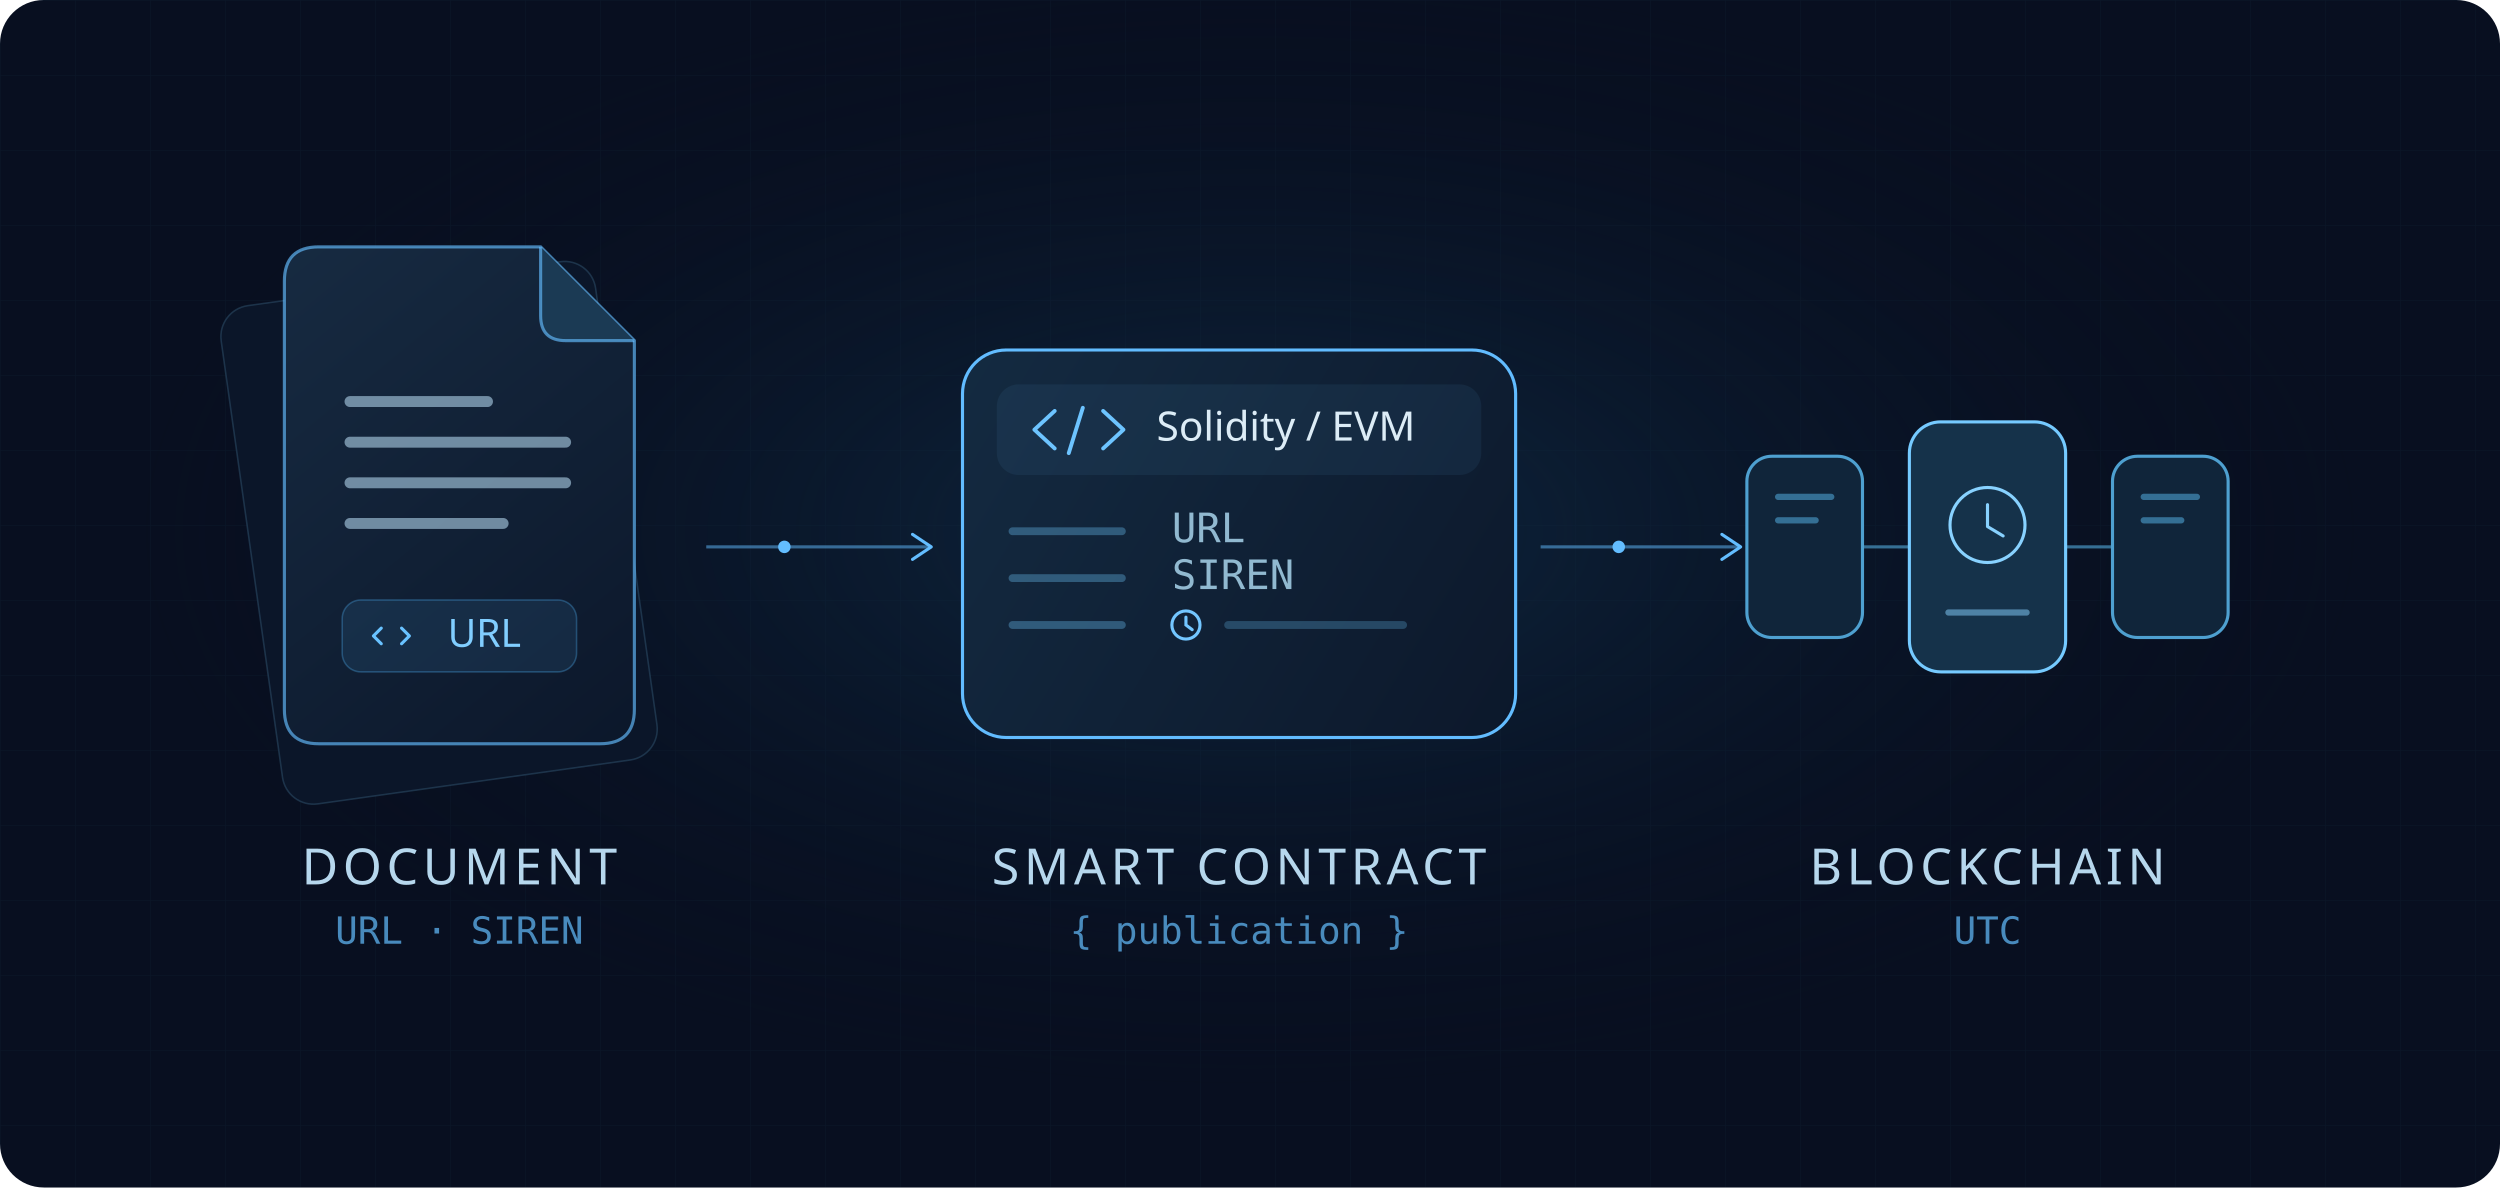
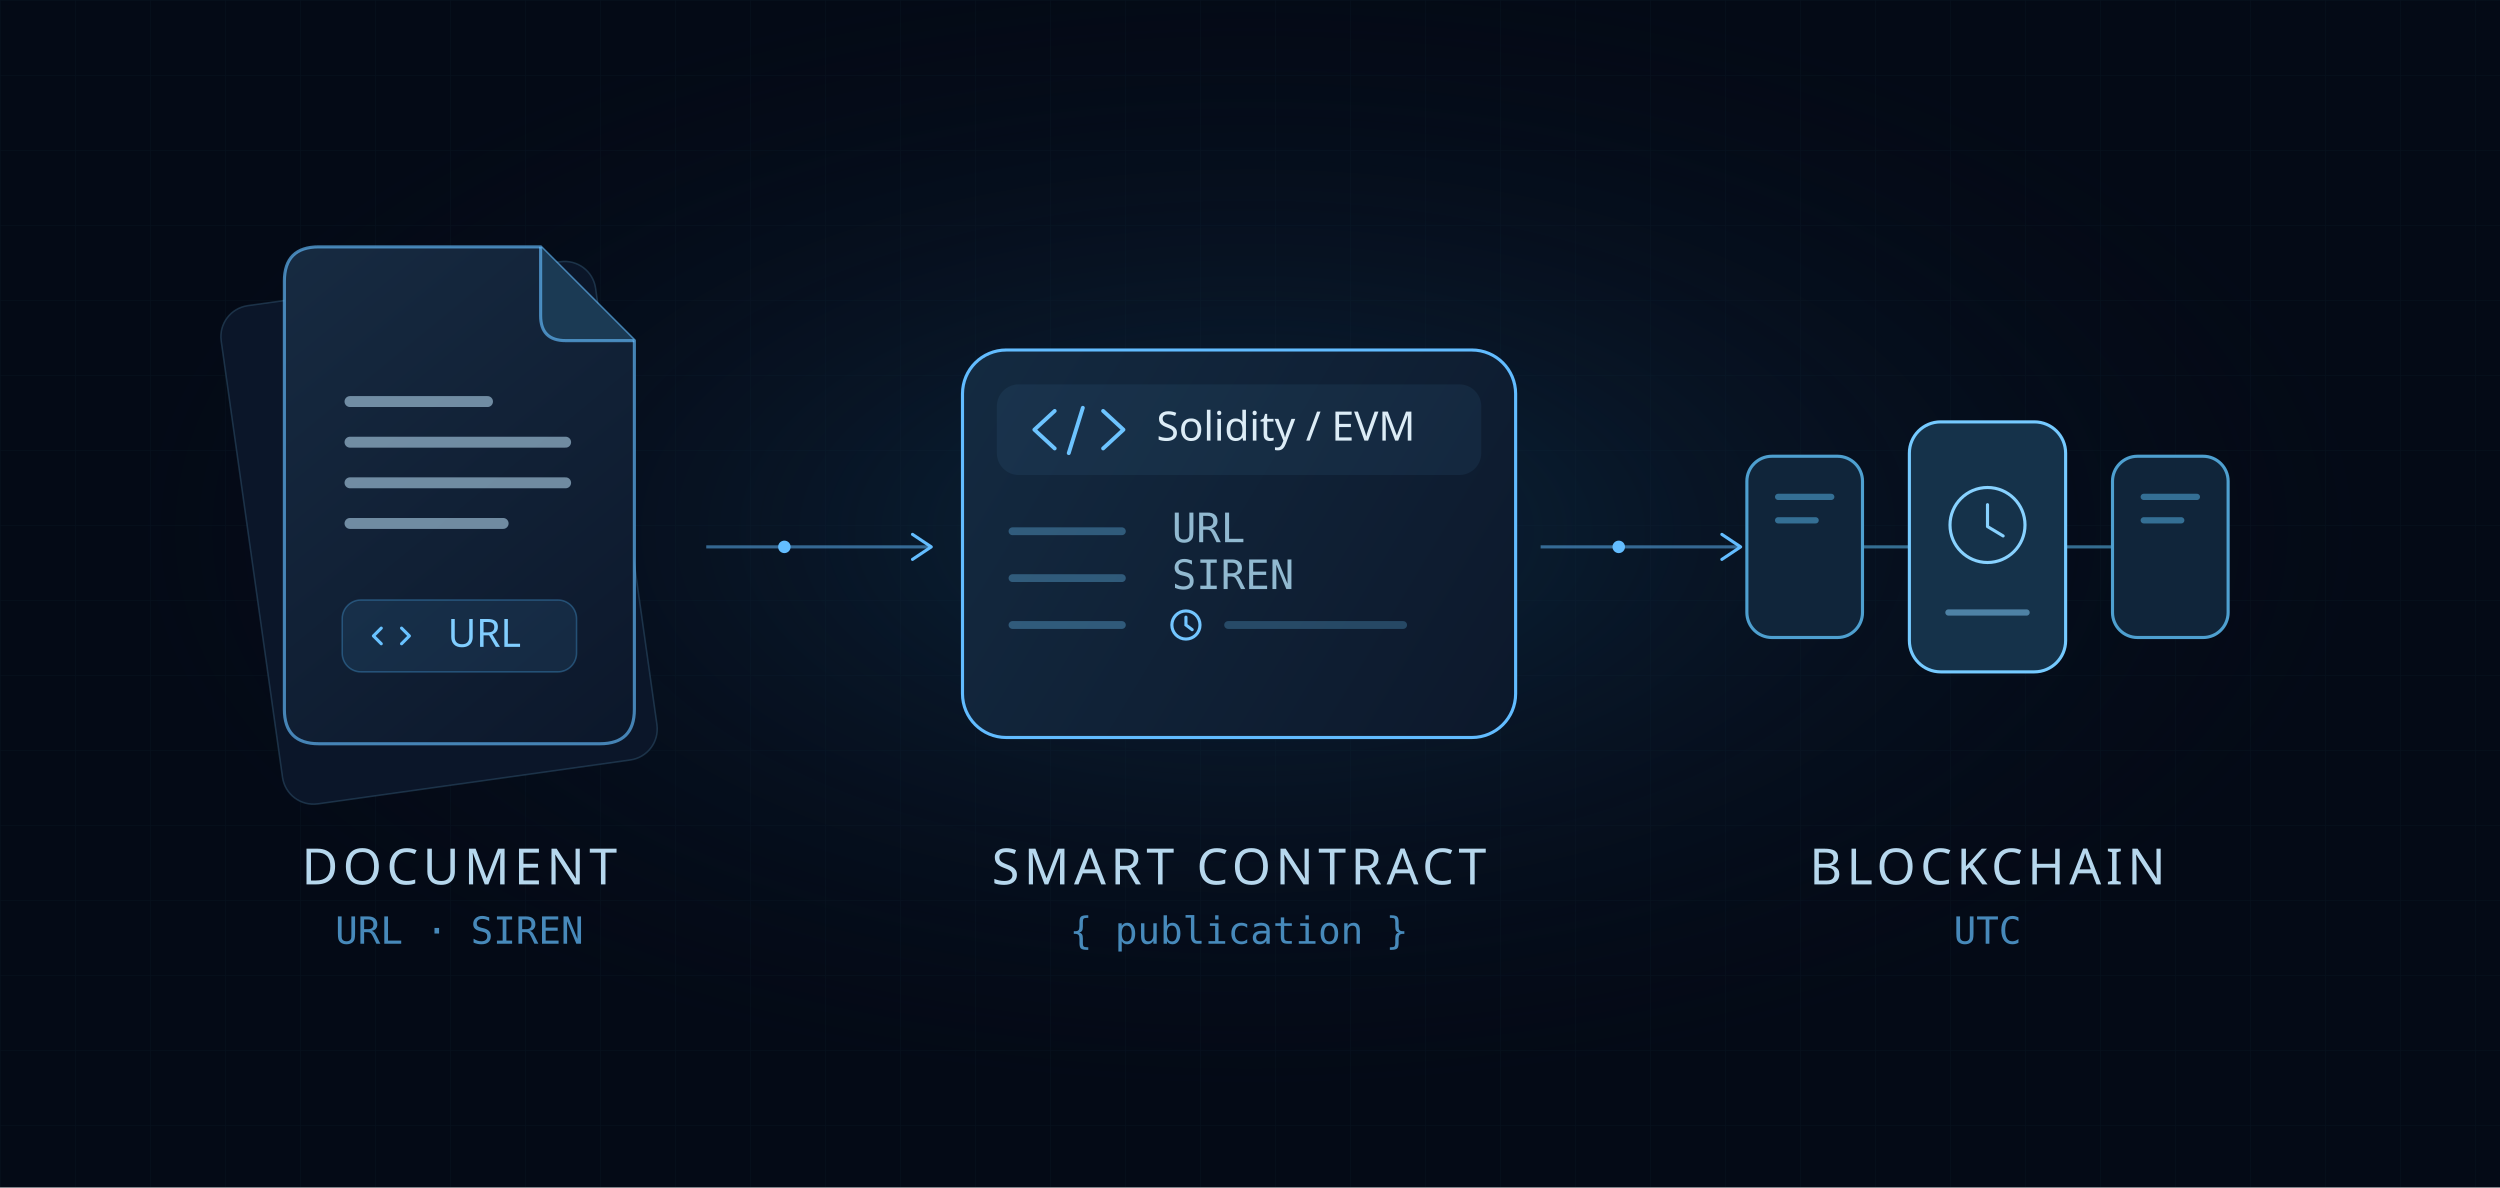
<svg xmlns="http://www.w3.org/2000/svg" width="1600" height="760" viewBox="0 0 1600 760" fill="none">
  <defs>
    <radialGradient id="glow">
      <stop stop-color="#123957" stop-opacity=".6" />
      <stop offset="1" stop-color="#080f20" stop-opacity="0" />
    </radialGradient>
    <linearGradient id="surface" x1="160" y1="160" x2="430" y2="490" gradientUnits="userSpaceOnUse">
      <stop stop-color="#172b42" />
      <stop offset="1" stop-color="#0b1629" />
    </linearGradient>
    <linearGradient id="contract" x1="600" y1="220" x2="980" y2="450" gradientUnits="userSpaceOnUse">
      <stop stop-color="#142b42" />
      <stop offset="1" stop-color="#0c182b" />
    </linearGradient>
    <pattern id="grid" width="48" height="48" patternUnits="userSpaceOnUse">
      <path d="M48 0H0V48" stroke="#5dbdff" stroke-opacity=".035" />
    </pattern>
  </defs>
-   <rect width="1600" height="760" rx="28" fill="#080f20" />
-   <rect width="1600" height="760" rx="28" fill="url(#grid)" />
+   <rect width="1600" height="760" fill="#040a16" />
+   <rect width="1600" height="760" fill="url(#grid)" />
  <ellipse cx="800" cy="340" rx="730" ry="360" fill="url(#glow)" />
  <g stroke="#63bdff" stroke-width="2">
    <path d="M452 350H596M986 350H1114" stroke-opacity=".5" />
    <path d="M584 342l12 8-12 8M1102 342l12 8-12 8" stroke-linecap="round" stroke-linejoin="round" />
    <circle cx="502" cy="350" r="4" fill="#63bdff" stroke="none" />
    <circle cx="1036" cy="350" r="4" fill="#63bdff" stroke="none" />
  </g>
  <g>
    <rect x="160" y="180" width="242" height="322" rx="20" fill="#0b1629" stroke="#315471" stroke-opacity=".5" transform="rotate(-8 281 341)" />
    <path d="M204 158H346L406 218V454Q406 476 384 476H204Q182 476 182 454V180Q182 158 204 158Z" fill="url(#surface)" stroke="#65bdff" stroke-opacity=".65" stroke-width="2" />
    <path d="M346 158V202Q346 218 362 218H406" fill="#1b3a54" stroke="#65bdff" stroke-opacity=".65" stroke-width="2" />
    <path d="M224 257H312M224 283H362M224 309H362M224 335H322" stroke="#a3c5dc" stroke-opacity=".65" stroke-width="7" stroke-linecap="round" />
    <rect x="219" y="384" width="150" height="46" rx="12" fill="#53b8ff" fill-opacity=".1" stroke="#53b8ff" stroke-opacity=".3" />
    <path d="m244 402-5 5 5 5m13-10 5 5-5 5" stroke="#69c2ff" stroke-width="2" stroke-linecap="round" stroke-linejoin="round" />
    <text x="310" y="414" fill="#81ceff" font-family="system-ui, sans-serif" font-size="25" text-anchor="middle">URL</text>
  </g>
  <g>
    <rect x="616" y="224" width="354" height="248" rx="28" fill="url(#contract)" stroke="#62bcff" stroke-width="2" />
    <rect x="638" y="246" width="310" height="58" rx="14" fill="#66bdff" fill-opacity=".07" />
    <path d="m675 263-13 12 13 12m31-24 13 12-13 12m-13-26-9 29" stroke="#6dc4ff" stroke-width="2.5" stroke-linecap="round" stroke-linejoin="round" />
    <text x="823" y="282" fill="#dcecf6" font-family="system-ui, sans-serif" font-size="26" text-anchor="middle">Solidity / EVM</text>
    <path d="M648 340H718M648 370H718M648 400H718" stroke="#5faedc" stroke-opacity=".4" stroke-width="5" stroke-linecap="round" />
    <text x="750" y="347" fill="#91b9d0" font-family="ui-monospace, monospace" font-size="26">URL</text>
    <text x="750" y="377" fill="#91b9d0" font-family="ui-monospace, monospace" font-size="26">SIREN</text>
    <g stroke="#73c6ff" stroke-width="2" stroke-linecap="round">
      <circle cx="759" cy="400" r="9" />
      <path d="M759 395V400L763 403" />
    </g>
    <path d="M786 400H898" stroke="#5faedc" stroke-opacity=".3" stroke-width="5" stroke-linecap="round" />
  </g>
  <g stroke="#4ea0d0" stroke-width="2">
    <path d="M1192 350H1222M1322 350H1352" stroke-opacity=".65" />
    <rect x="1118" y="292" width="74" height="116" rx="16" fill="#10253a" />
    <rect x="1222" y="270" width="100" height="160" rx="20" fill="#15324a" stroke="#75caff" />
    <rect x="1352" y="292" width="74" height="116" rx="16" fill="#10253a" />
    <path d="M1138 318H1172M1138 333H1162M1372 318H1406M1372 333H1396" stroke-opacity=".6" stroke-linecap="round" stroke-width="4" />
    <circle cx="1272" cy="336" r="24" stroke="#88d2ff" />
    <path d="M1272 323V337L1282 343" stroke="#88d2ff" stroke-linecap="round" stroke-linejoin="round" />
    <path d="M1247 392H1297" stroke="#88d2ff" stroke-opacity=".5" stroke-width="4" stroke-linecap="round" />
  </g>
  <g fill="#b6d7ed" font-family="system-ui, sans-serif" font-size="32" font-weight="500" letter-spacing="3" text-anchor="middle">
    <text x="294" y="566">DOCUMENT</text>
    <text x="793" y="566">SMART CONTRACT</text>
    <text x="1272" y="566">BLOCKCHAIN</text>
  </g>
  <g fill="#64bfff" fill-opacity=".7" font-family="ui-monospace, monospace" font-size="24" text-anchor="middle">
    <text x="294" y="604">URL · SIREN</text>
    <text x="793" y="604">{ publication }</text>
    <text x="1272" y="604">UTC</text>
  </g>
</svg>
